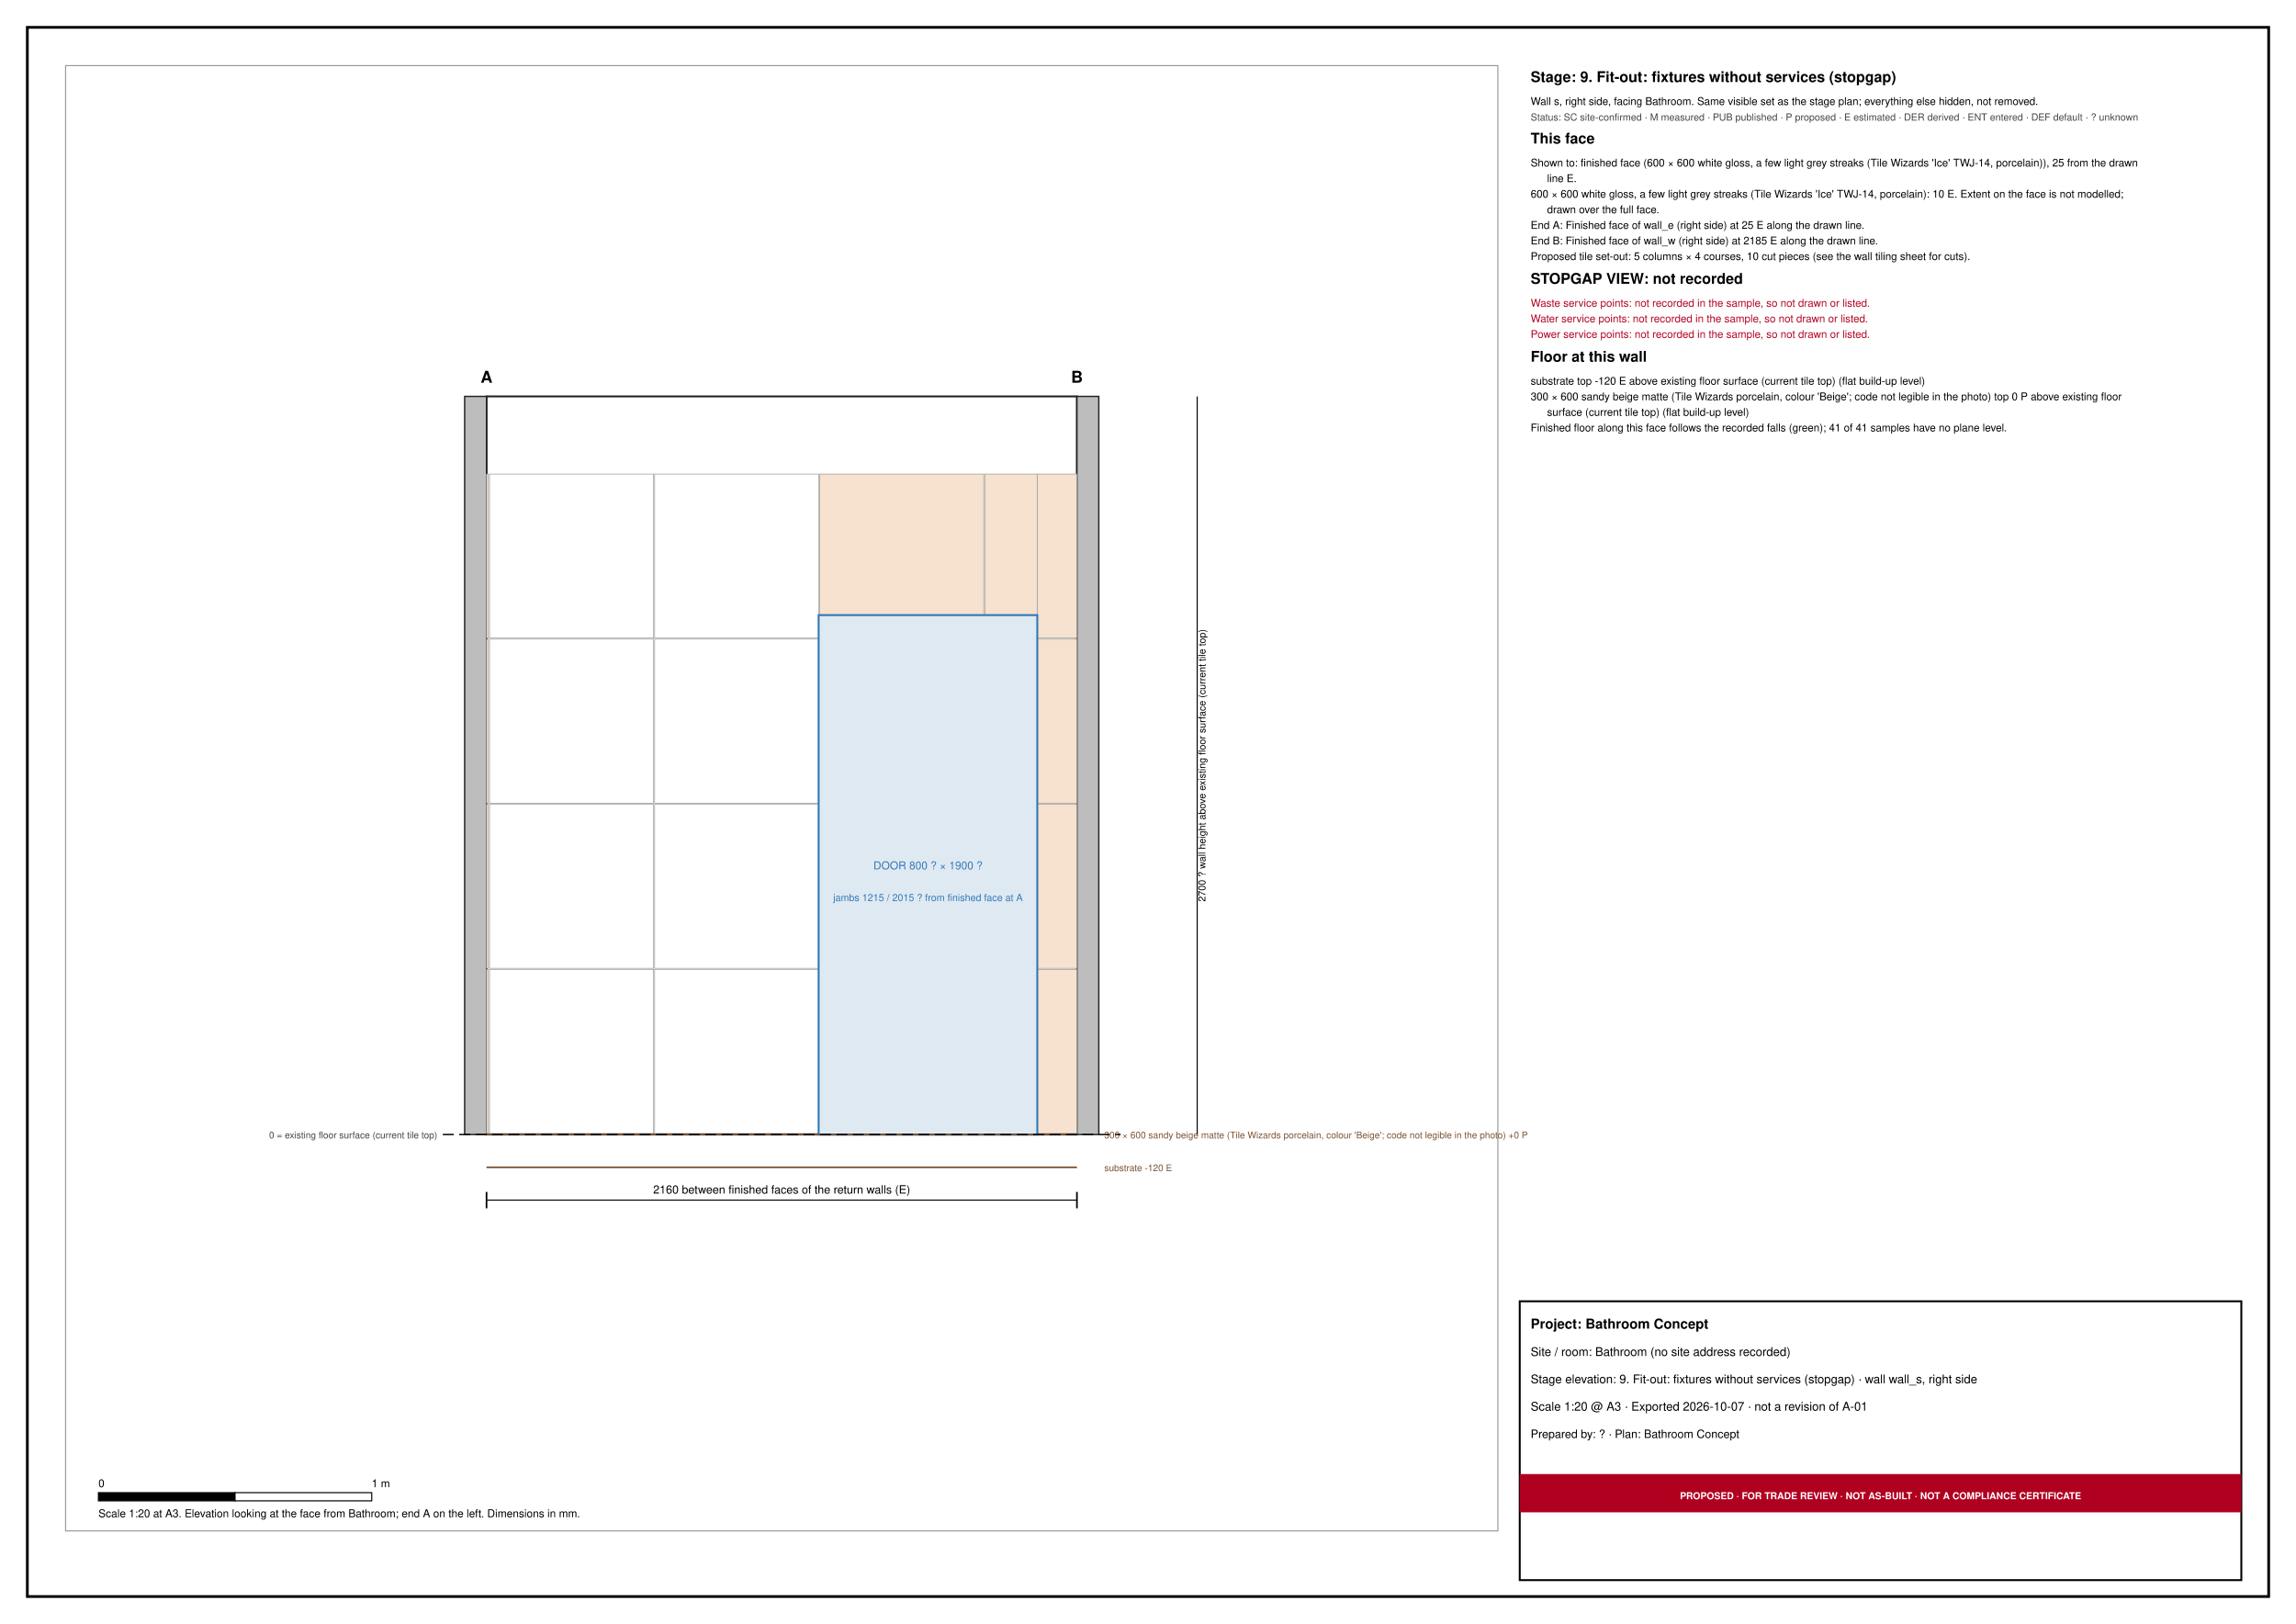
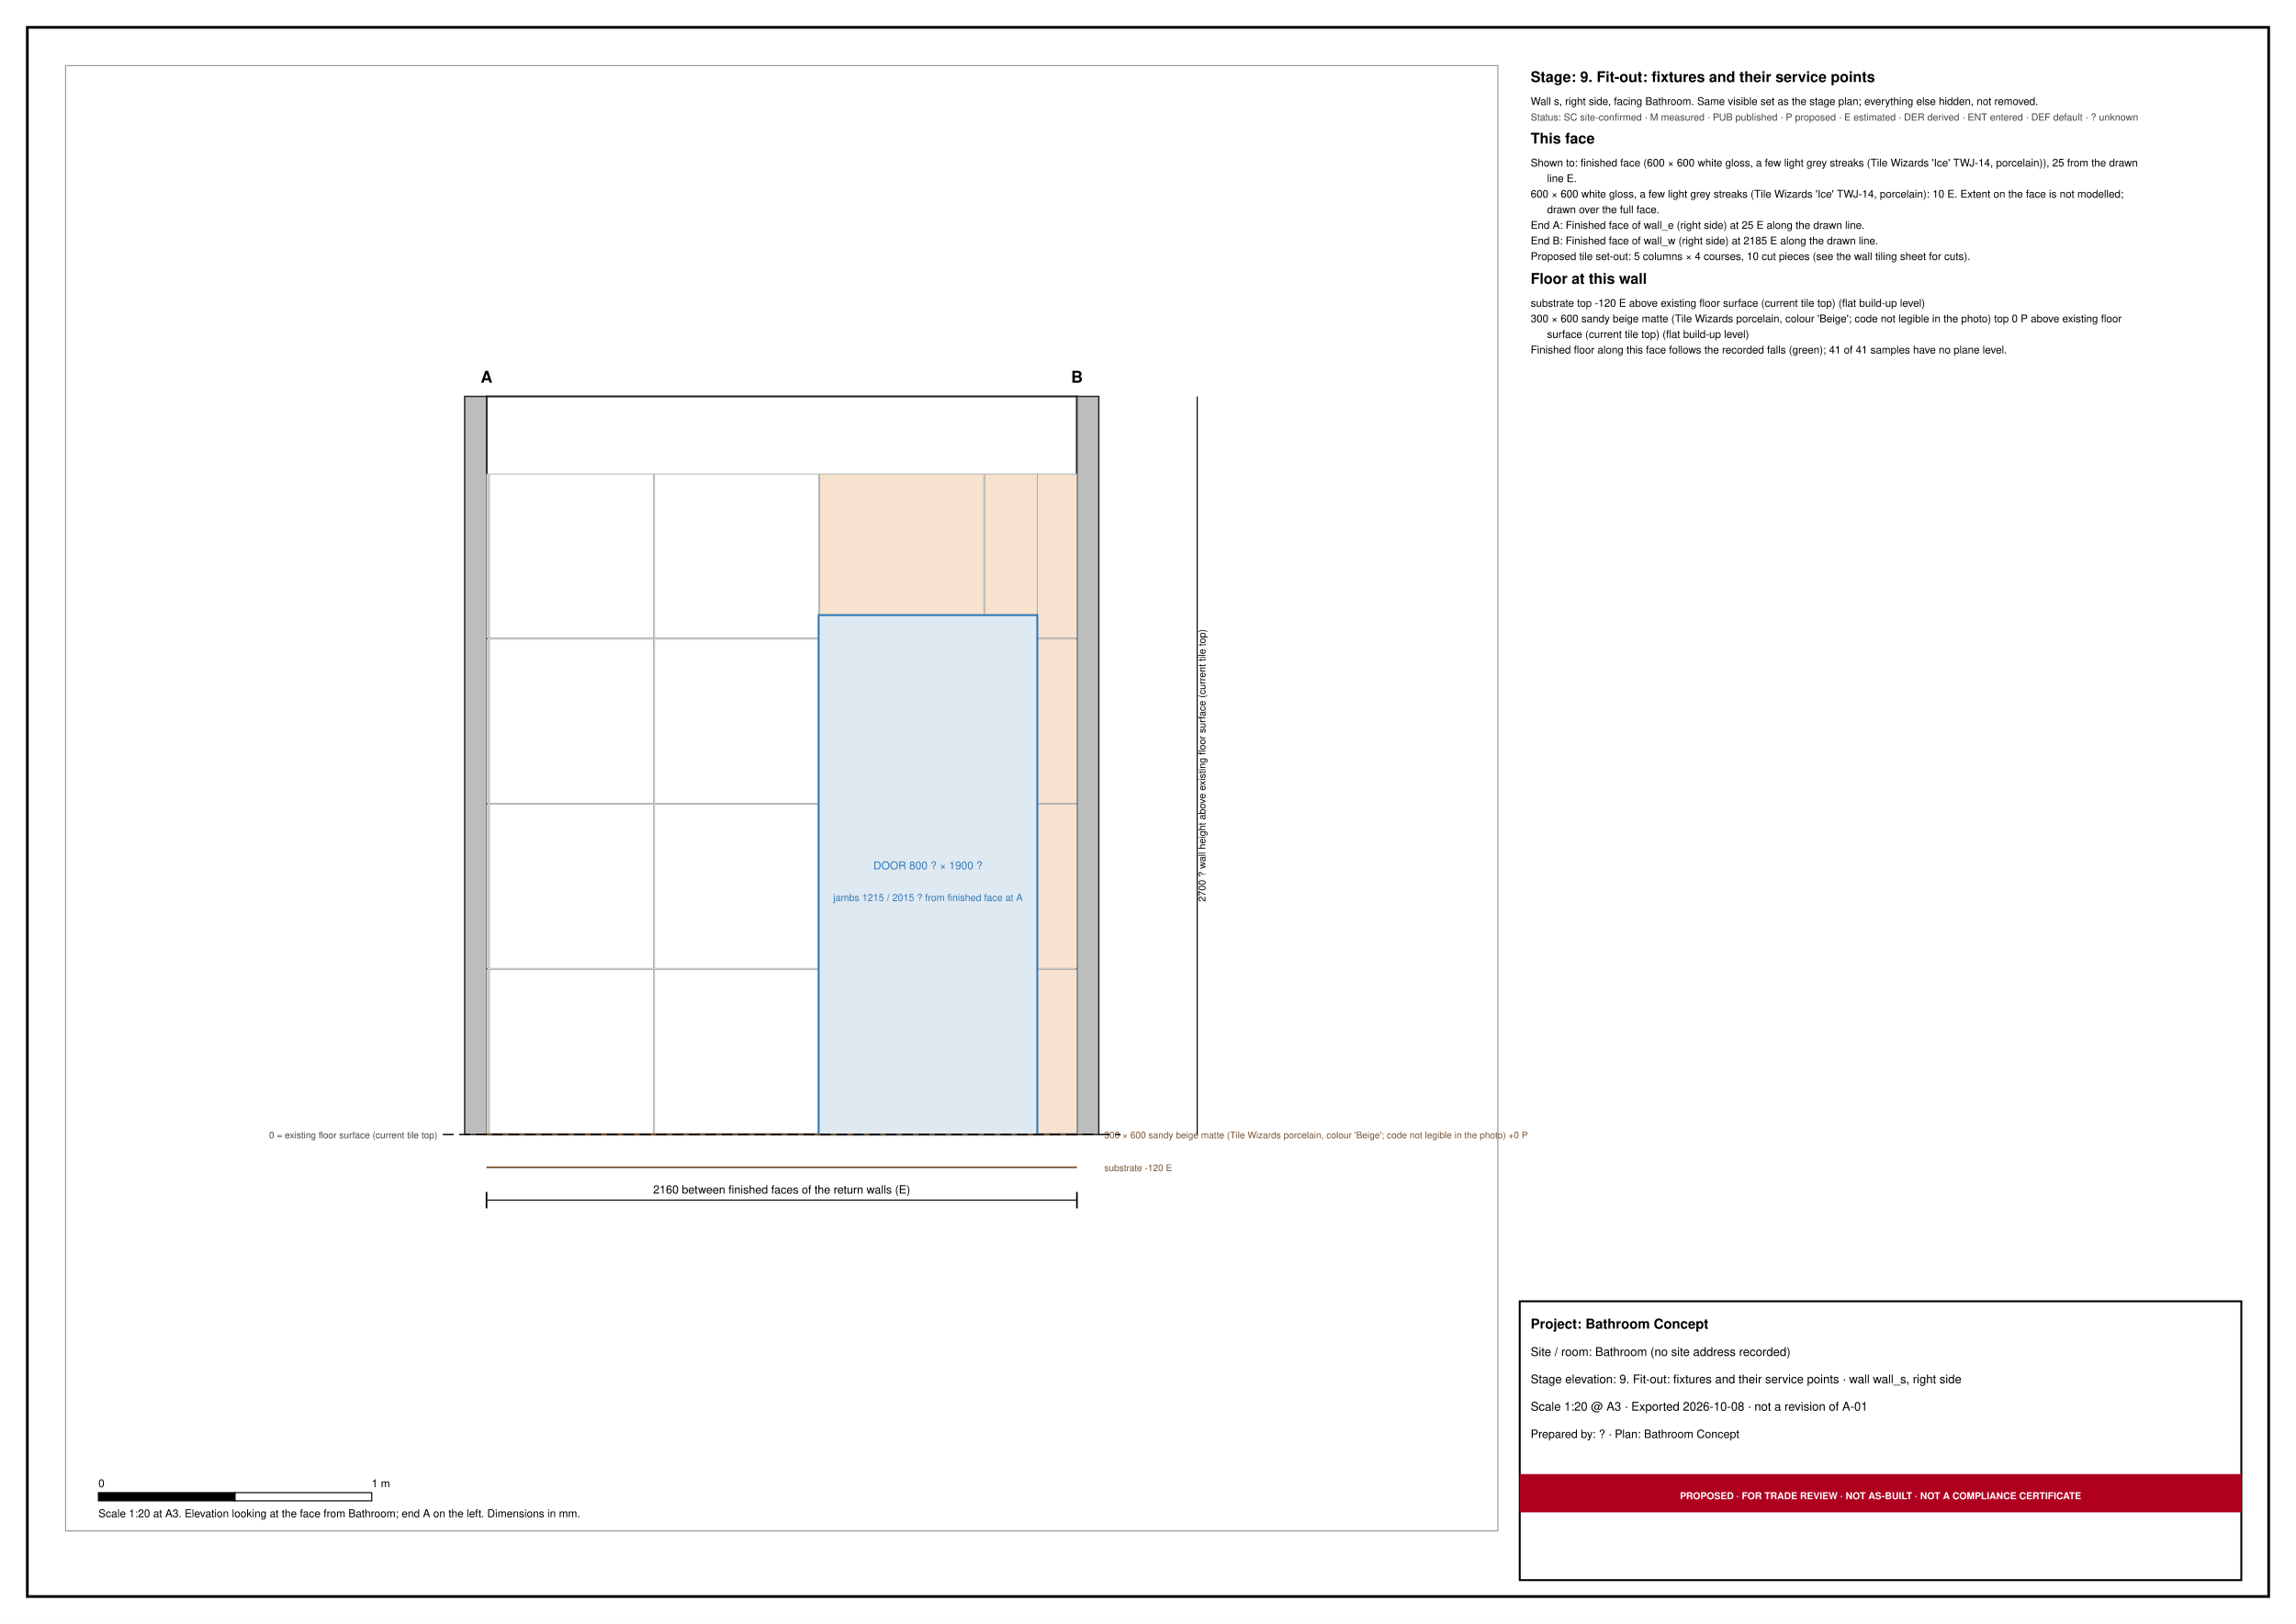
<svg xmlns="http://www.w3.org/2000/svg" width="420mm" height="297mm" viewBox="0 0 420 297" font-family="Helvetica, Arial, sans-serif" data-sheet="stage-elevation" data-wall="wall_s" data-side="right" data-scale="20">
  <rect width="420" height="297" fill="#fff" />
  <rect x="5" y="5" width="410" height="287" fill="none" stroke="#000" stroke-width="0.5" />
  <rect x="12" y="12" width="262" height="268" fill="none" stroke="#999" stroke-width="0.2" />
  <rect x="89" y="72.5" width="108" height="135" fill="#ffffff" stroke="#222" stroke-width="0.35" data-element="wall:wall_s:right:wall_s_tile" />
  <rect x="85" y="72.5" width="4" height="135" fill="#bdbdbd" stroke="#222" stroke-width="0.25" />
  <rect x="197" y="72.5" width="4" height="135" fill="#bdbdbd" stroke="#222" stroke-width="0.25" />
  <text x="89" y="70" font-size="3" font-weight="bold" text-anchor="middle">A</text>
  <text x="197" y="70" font-size="3" font-weight="bold" text-anchor="middle">B</text>
  <rect x="89" y="177.3" width="0.35" height="30" fill="#f6e2cf" stroke="#9a9a9a" stroke-width="0.12" data-piece="cut" />
  <rect x="89" y="147.1" width="0.35" height="30" fill="#f6e2cf" stroke="#9a9a9a" stroke-width="0.12" data-piece="cut" />
  <rect x="89" y="116.9" width="0.35" height="30" fill="#f6e2cf" stroke="#9a9a9a" stroke-width="0.12" data-piece="cut" />
  <rect x="89" y="86.7" width="0.35" height="30" fill="#f6e2cf" stroke="#9a9a9a" stroke-width="0.12" data-piece="cut" />
  <rect x="89.55" y="177.3" width="30" height="30" fill="#fff" stroke="#9a9a9a" stroke-width="0.12" data-piece="full" />
  <rect x="89.55" y="147.1" width="30" height="30" fill="#fff" stroke="#9a9a9a" stroke-width="0.12" data-piece="full" />
  <rect x="89.55" y="116.9" width="30" height="30" fill="#fff" stroke="#9a9a9a" stroke-width="0.12" data-piece="full" />
  <rect x="89.55" y="86.7" width="30" height="30" fill="#fff" stroke="#9a9a9a" stroke-width="0.12" data-piece="full" />
  <rect x="119.75" y="177.3" width="30" height="30" fill="#fff" stroke="#9a9a9a" stroke-width="0.12" data-piece="full" />
  <rect x="119.75" y="147.1" width="30" height="30" fill="#fff" stroke="#9a9a9a" stroke-width="0.12" data-piece="full" />
  <rect x="119.75" y="116.9" width="30" height="30" fill="#fff" stroke="#9a9a9a" stroke-width="0.12" data-piece="full" />
  <rect x="119.75" y="86.7" width="30" height="30" fill="#fff" stroke="#9a9a9a" stroke-width="0.12" data-piece="full" />
  <rect x="149.95" y="86.7" width="30" height="25.8" fill="#f6e2cf" stroke="#9a9a9a" stroke-width="0.12" data-piece="cut" />
  <rect x="189.75" y="177.3" width="7.25" height="30" fill="#f6e2cf" stroke="#9a9a9a" stroke-width="0.12" data-piece="cut" />
  <rect x="189.75" y="147.1" width="7.25" height="30" fill="#f6e2cf" stroke="#9a9a9a" stroke-width="0.12" data-piece="cut" />
  <rect x="189.75" y="116.9" width="7.25" height="30" fill="#f6e2cf" stroke="#9a9a9a" stroke-width="0.12" data-piece="cut" />
  <rect x="189.75" y="86.7" width="7.25" height="30" fill="#f6e2cf" stroke="#9a9a9a" stroke-width="0.12" data-piece="cut" />
  <rect x="180.15" y="86.7" width="9.6" height="25.8" fill="#f6e2cf" stroke="#9a9a9a" stroke-width="0.12" data-piece="cut" />
  <rect x="149.75" y="112.5" width="40" height="95" fill="#dfe9f2" stroke="#2f78b7" stroke-width="0.35" data-element="opening:door_s" />
  <text x="169.75" y="159" font-size="2" text-anchor="middle" fill="#2f78b7">DOOR 800 ? × 1900 ?</text>
  <text x="169.75" y="164.8" font-size="1.8" text-anchor="middle" fill="#2f78b7">jambs 1215 / 2015 ? from finished face at A</text>
  <line x1="89" y1="213.5" x2="197" y2="213.5" stroke="#7a5230" stroke-width="0.3" data-element="room:bathroom:substrate" />
  <text x="202" y="214.2" font-size="1.7" fill="#7a5230">substrate -120 E</text>
  <line x1="89" y1="207.5" x2="197" y2="207.5" stroke="#7a5230" stroke-width="0.3" data-element="room:bathroom:floor:floor_tile" />
  <text x="202" y="208.2" font-size="1.7" fill="#7a5230">300 × 600 sandy beige matte (Tile Wizards porcelain, colour 'Beige'; code not legible in the photo) +0 P</text>
  <line x1="81" y1="207.5" x2="205" y2="207.5" stroke="#000" stroke-width="0.25" stroke-dasharray="2 1" />
  <text x="80" y="208.2" font-size="1.7" text-anchor="end" fill="#444">0 = existing floor surface (current tile top)</text>
  <line x1="89" y1="219.5" x2="197" y2="219.5" stroke="#000" stroke-width="0.2" />
  <line x1="89" y1="218" x2="89" y2="221" stroke="#000" stroke-width="0.3" />
  <line x1="197" y1="218" x2="197" y2="221" stroke="#000" stroke-width="0.3" />
  <text x="143" y="218.3" font-size="2.1" text-anchor="middle" data-dim="run">2160 between finished faces of the return walls (E)</text>
  <line x1="219" y1="207.5" x2="219" y2="72.5" stroke="#000" stroke-width="0.2" />
  <text x="220.5" y="140" font-size="1.8" transform="rotate(-90 220.5 140)" text-anchor="middle">2700 ? wall height above existing floor surface (current tile top)</text>
  <rect x="18" y="273" width="25" height="1.5" fill="#000" stroke="#000" stroke-width="0.2" />
  <rect x="43" y="273" width="25" height="1.5" fill="#fff" stroke="#000" stroke-width="0.2" />
  <text x="18" y="272" font-size="2">0</text>
  <text x="68" y="272" font-size="2">1 m</text>
  <text x="18" y="277.5" font-size="2">Scale 1:20 at A3. Elevation looking at the face from Bathroom; end A on the left. Dimensions in mm.</text>
-   <text x="280" y="15" font-size="2.7" font-weight="bold">Stage: 9. Fit-out: fixtures without services (stopgap)</text>
+   <text x="280" y="15" font-size="2.7" font-weight="bold">Stage: 9. Fit-out: fixtures and their service points</text>
  <text x="280" y="19.2" font-size="1.95">Wall s, right side, facing Bathroom. Same visible set as the stage plan; everything else hidden, not removed.</text>
  <text x="280" y="22.05" font-size="1.8" fill="#444">Status: SC site-confirmed · M measured · PUB published · P proposed · E estimated · DER derived · ENT entered · DEF default · ? unknown</text>
  <text x="280" y="26.25" font-size="2.7" font-weight="bold">This face</text>
  <text x="280" y="30.45" font-size="1.95">Shown to: finished face (600 × 600 white gloss, a few light grey streaks (Tile Wizards 'Ice' TWJ-14, porcelain)), 25 from the drawn</text>
  <text x="283" y="33.3" font-size="1.95">line E.</text>
  <text x="280" y="36.15" font-size="1.95">600 × 600 white gloss, a few light grey streaks (Tile Wizards 'Ice' TWJ-14, porcelain): 10 E. Extent on the face is not modelled;</text>
  <text x="283" y="39" font-size="1.95">drawn over the full face.</text>
  <text x="280" y="41.85" font-size="1.95">End A: Finished face of wall_e (right side) at 25 E along the drawn line.</text>
  <text x="280" y="44.7" font-size="1.95">End B: Finished face of wall_w (right side) at 2185 E along the drawn line.</text>
  <text x="280" y="47.55" font-size="1.95">Proposed tile set-out: 5 columns × 4 courses, 10 cut pieces (see the wall tiling sheet for cuts).</text>
-   <text x="280" y="51.9" font-size="2.7" font-weight="bold">STOPGAP VIEW: not recorded</text>
-   <text x="280" y="56.1" font-size="1.95" fill="#b00020">Waste service points: not recorded in the sample, so not drawn or listed.</text>
-   <text x="280" y="58.95" font-size="1.95" fill="#b00020">Water service points: not recorded in the sample, so not drawn or listed.</text>
-   <text x="280" y="61.8" font-size="1.95" fill="#b00020">Power service points: not recorded in the sample, so not drawn or listed.</text>
-   <text x="280" y="66.15" font-size="2.7" font-weight="bold">Floor at this wall</text>
-   <text x="280" y="70.35" font-size="1.95">substrate top -120 E above existing floor surface (current tile top) (flat build-up level)</text>
-   <text x="280" y="73.2" font-size="1.95">300 × 600 sandy beige matte (Tile Wizards porcelain, colour 'Beige'; code not legible in the photo) top 0 P above existing floor</text>
-   <text x="283" y="76.05" font-size="1.95">surface (current tile top) (flat build-up level)</text>
-   <text x="280" y="78.9" font-size="1.95">Finished floor along this face follows the recorded falls (green); 41 of 41 samples have no plane level.</text>
+   <text x="280" y="51.9" font-size="2.7" font-weight="bold">Floor at this wall</text>
+   <text x="280" y="56.1" font-size="1.95">substrate top -120 E above existing floor surface (current tile top) (flat build-up level)</text>
+   <text x="280" y="58.95" font-size="1.95">300 × 600 sandy beige matte (Tile Wizards porcelain, colour 'Beige'; code not legible in the photo) top 0 P above existing floor</text>
+   <text x="283" y="61.8" font-size="1.95">surface (current tile top) (flat build-up level)</text>
+   <text x="280" y="64.65" font-size="1.95">Finished floor along this face follows the recorded falls (green); 41 of 41 samples have no plane level.</text>
  <rect x="278" y="238" width="132" height="51" fill="none" stroke="#000" stroke-width="0.35" />
  <text x="280" y="243" font-size="2.5" font-weight="bold">Project: Bathroom Concept</text>
  <text x="280" y="248" font-size="2.2">Site / room: Bathroom (no site address recorded)</text>
-   <text x="280" y="253" font-size="2.2">Stage elevation: 9. Fit-out: fixtures without services (stopgap) · wall wall_s, right side</text>
-   <text x="280" y="258" font-size="2.2">Scale 1:20 @ A3 · Exported 2026-10-07 · not a revision of A-01</text>
+   <text x="280" y="253" font-size="2.2">Stage elevation: 9. Fit-out: fixtures and their service points · wall wall_s, right side</text>
+   <text x="280" y="258" font-size="2.2">Scale 1:20 @ A3 · Exported 2026-10-08 · not a revision of A-01</text>
  <text x="280" y="263" font-size="2.1">Prepared by: ? · Plan: Bathroom Concept</text>
  <text x="280" y="268" font-size="2" />
  <rect x="278" y="269.6" width="132" height="7" fill="#b00020" />
  <text x="344" y="274.2" font-size="1.75" text-anchor="middle" fill="#fff" font-weight="bold">PROPOSED · FOR TRADE REVIEW · NOT AS-BUILT · NOT A COMPLIANCE CERTIFICATE</text>
</svg>
